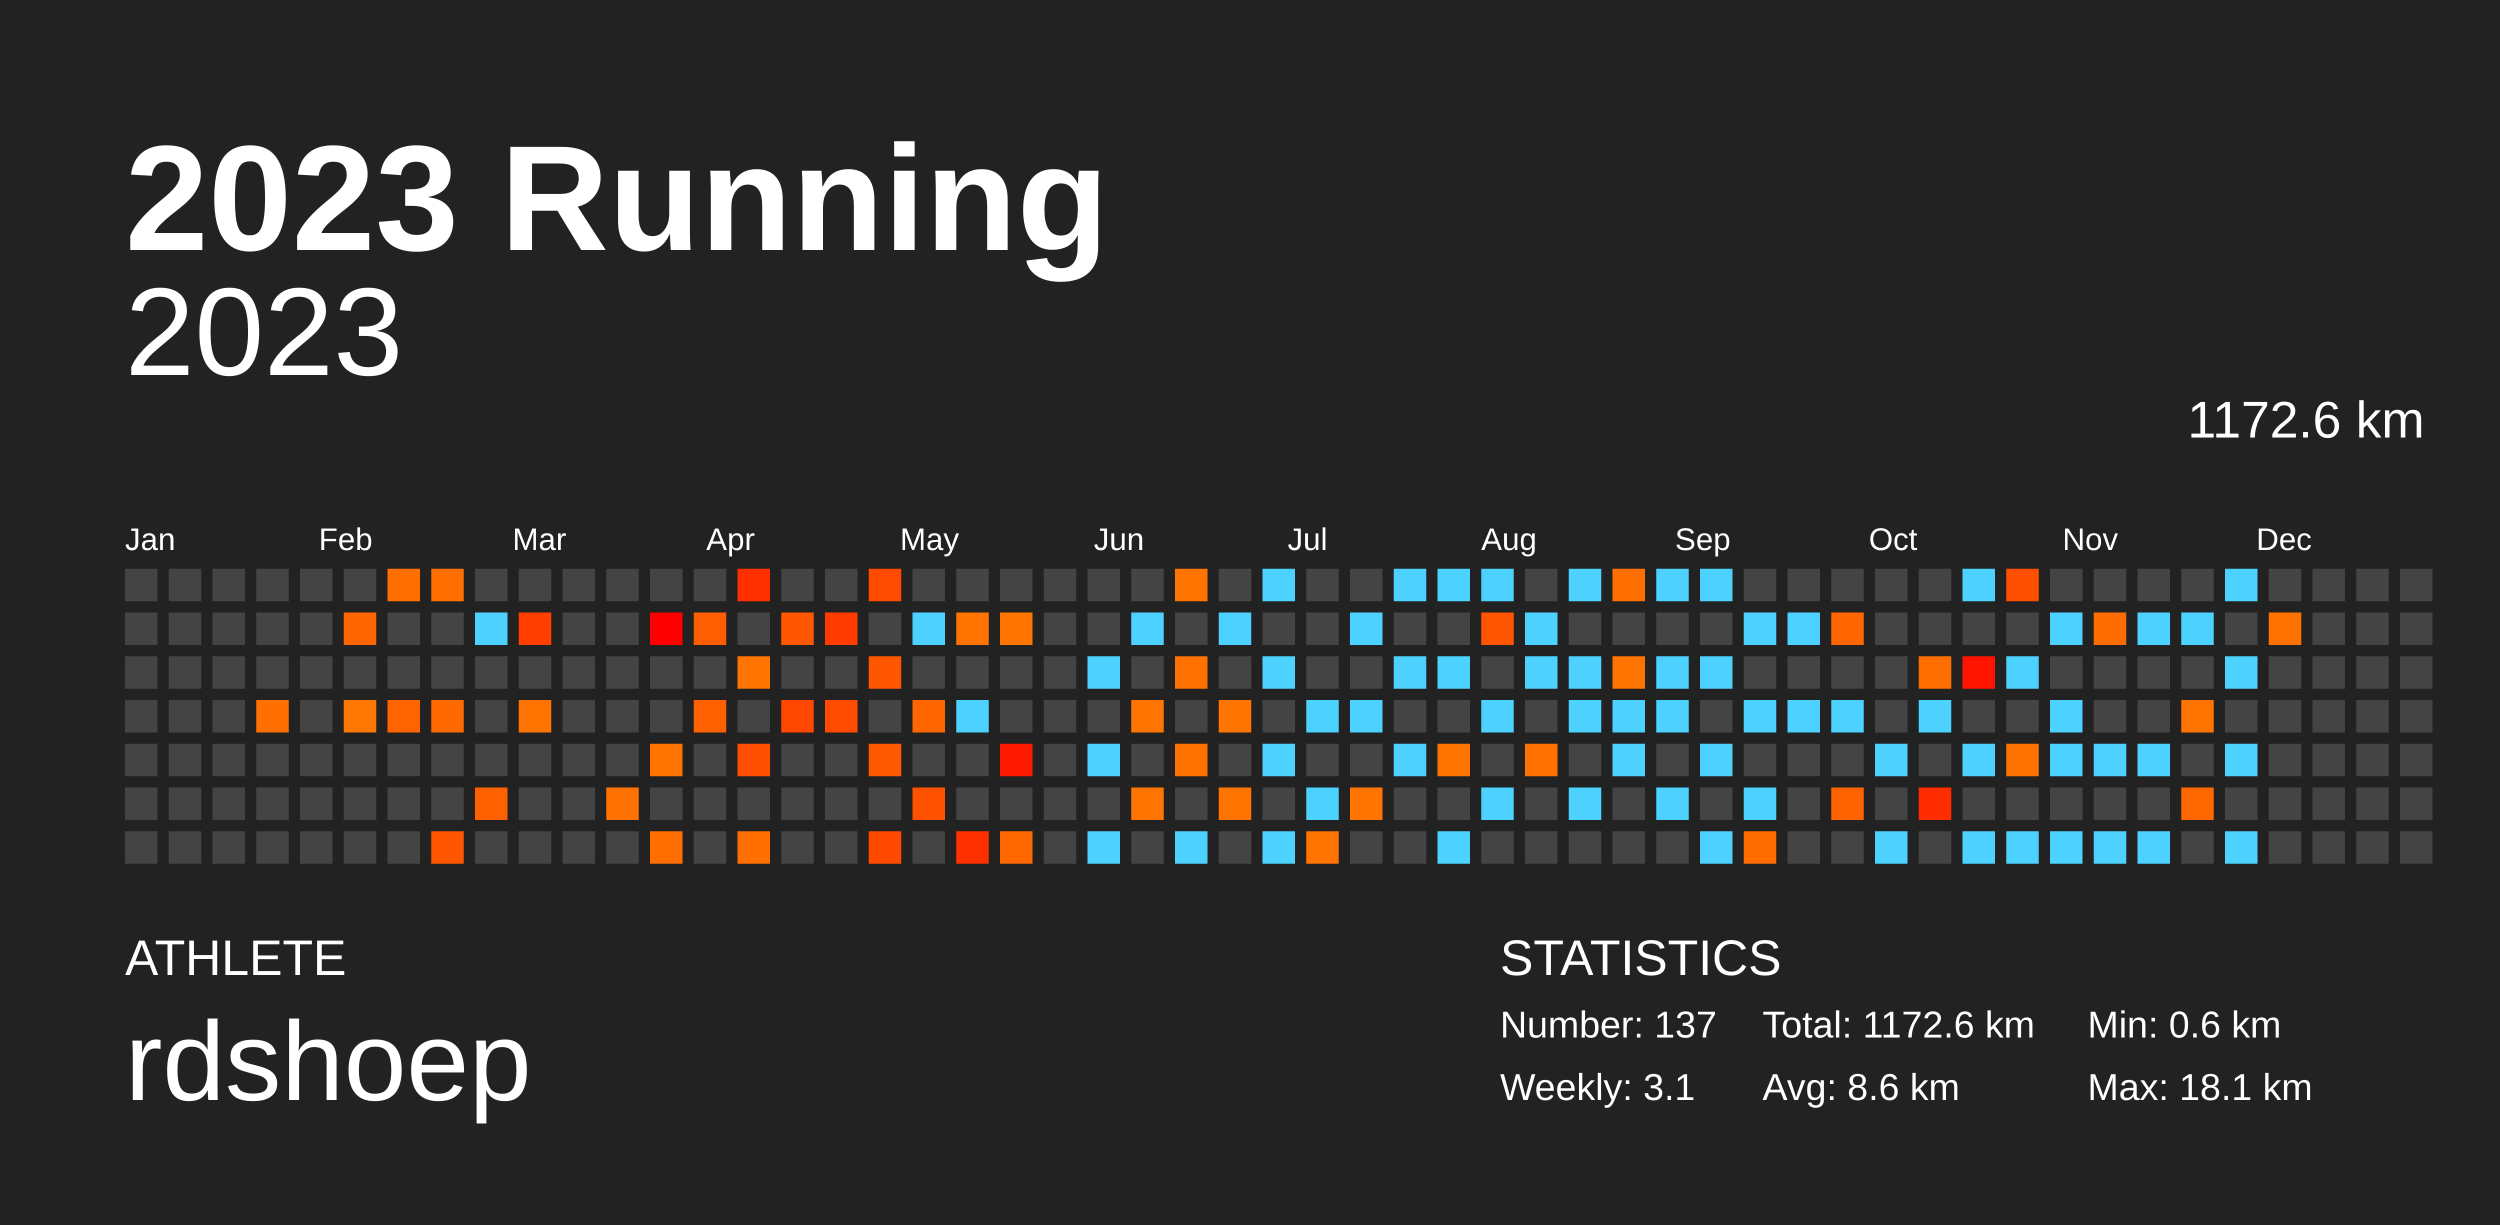
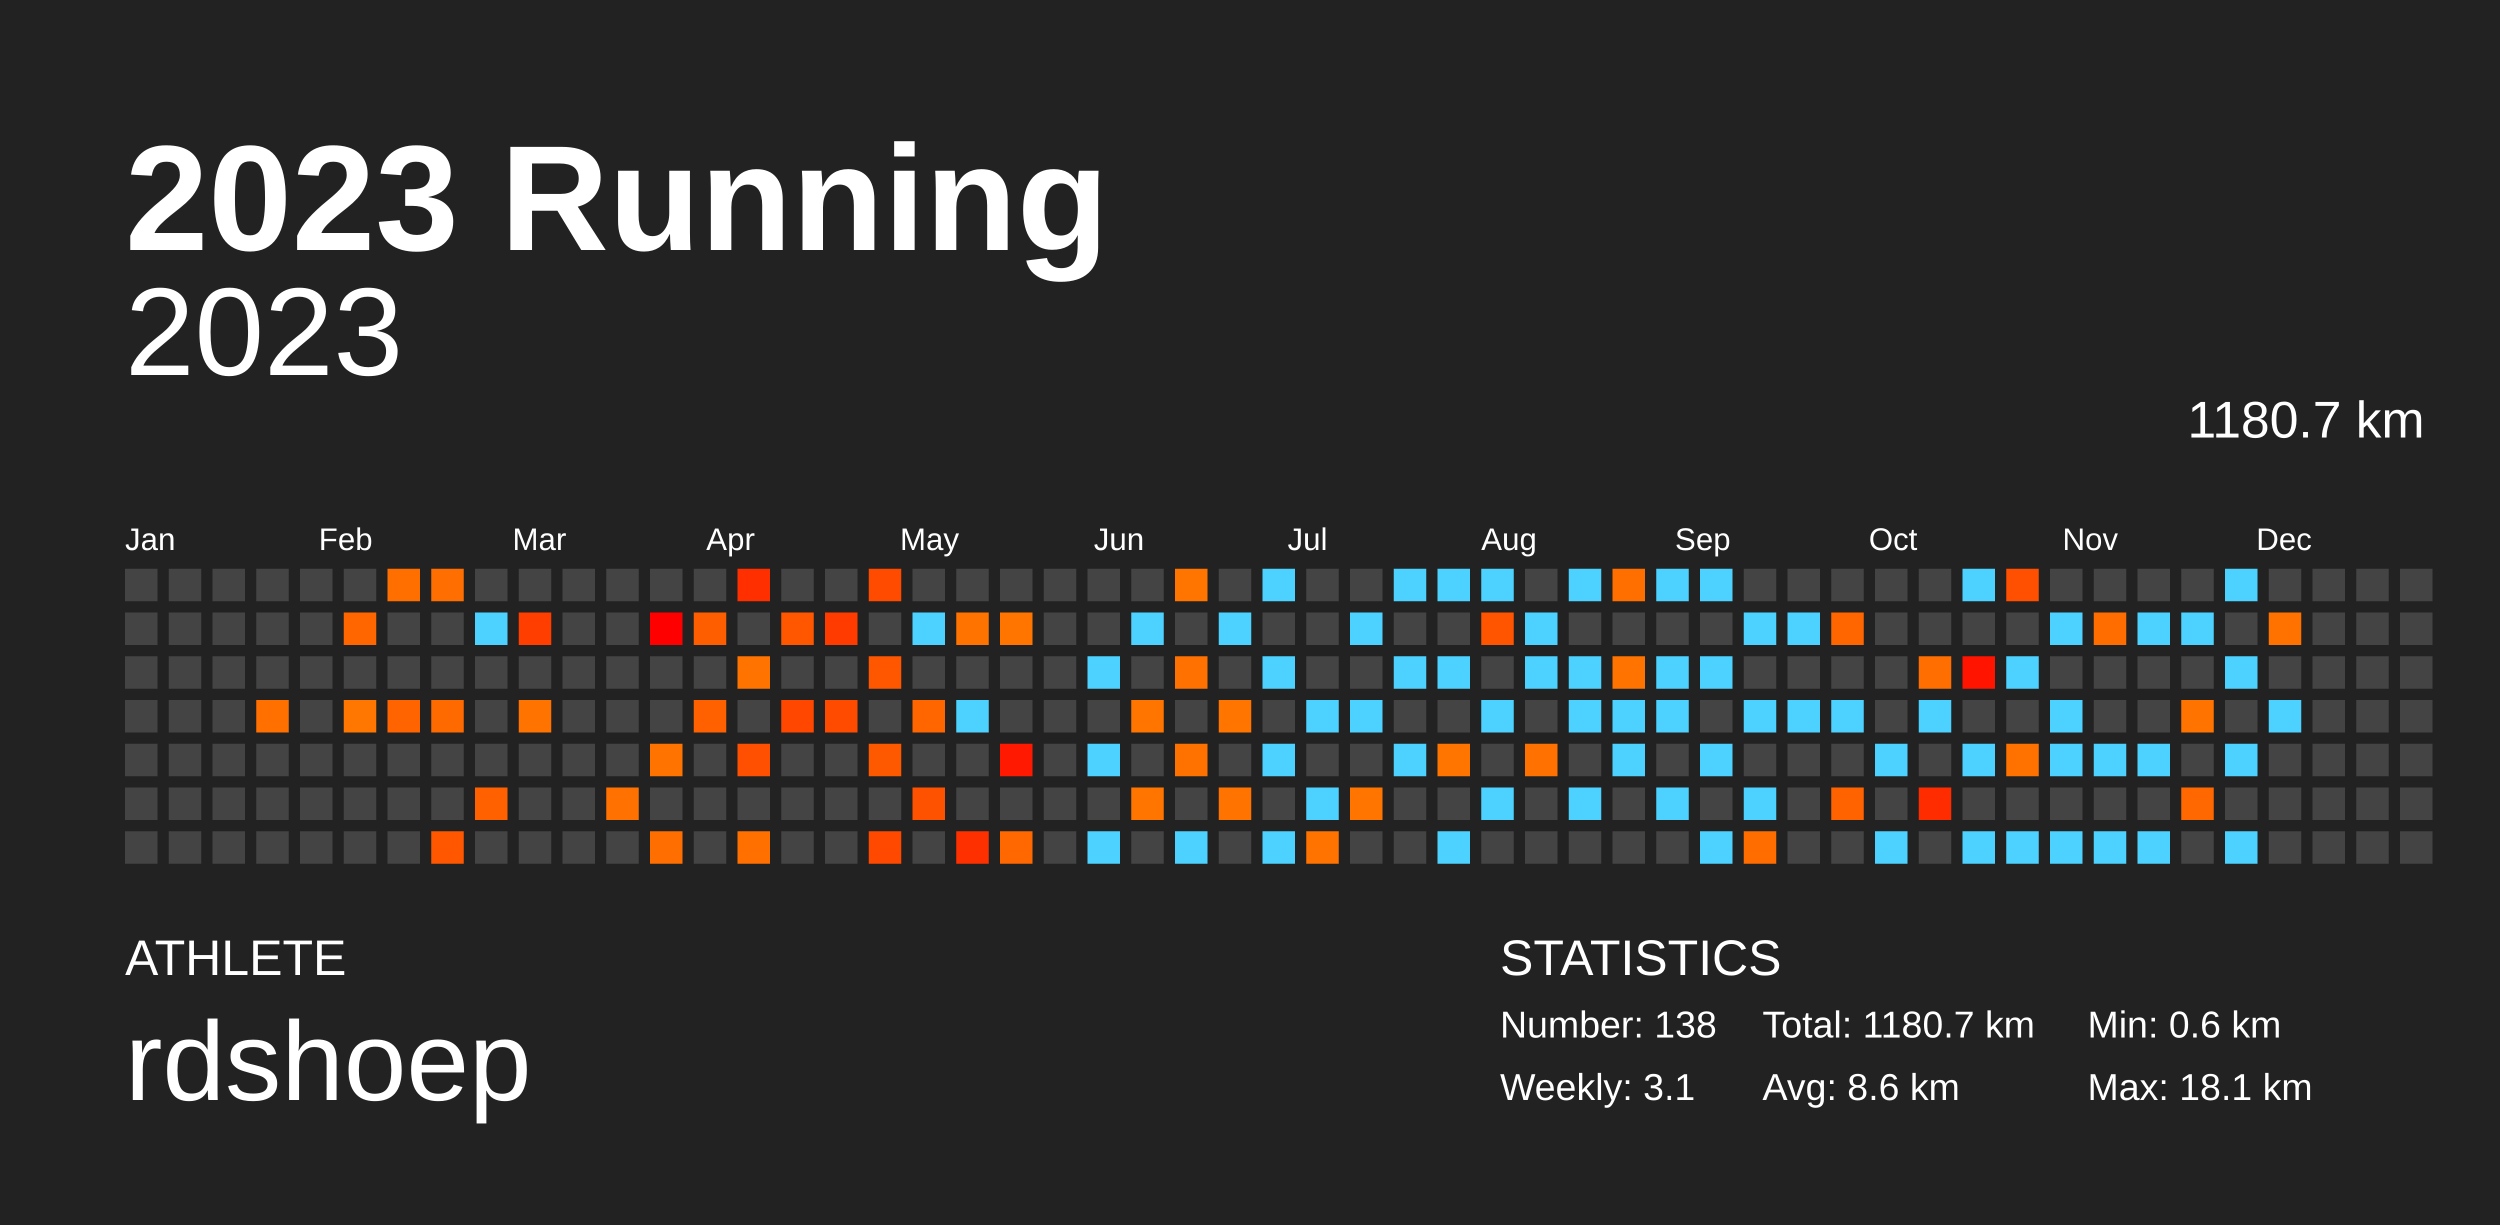
<svg xmlns="http://www.w3.org/2000/svg" baseProfile="full" height="98mm" version="1.1" viewBox="0,0,200,98" width="200mm">
  <defs />
  <rect fill="#222222" height="98" width="200" x="0" y="0" />
  <text fill="#FFFFFF" style="font-size:12px; font-family:Arial; font-weight:bold;" x="10" y="20">2023 Running</text>
  <text fill="#FFFFFF" style="font-size:4px; font-family:Arial" x="10" y="78">ATHLETE</text>
  <text fill="#FFFFFF" style="font-size:9px; font-family:Arial" x="10" y="88">rdshoep</text>
  <text fill="#FFFFFF" style="font-size:4px; font-family:Arial" x="120" y="78">STATISTICS</text>
-   <text fill="#FFFFFF" style="font-size:3px; font-family:Arial" x="120" y="83">Number: 137</text>
+   <text fill="#FFFFFF" style="font-size:3px; font-family:Arial" x="120" y="83">Number: 138</text>
  <text fill="#FFFFFF" style="font-size:3px; font-family:Arial" x="120" y="88">Weekly: 3.1</text>
-   <text fill="#FFFFFF" style="font-size:3px; font-family:Arial" x="141" y="83">Total: 1172.6 km</text>
+   <text fill="#FFFFFF" style="font-size:3px; font-family:Arial" x="141" y="83">Total: 1180.7 km</text>
  <text fill="#FFFFFF" style="font-size:3px; font-family:Arial" x="141" y="88">Avg: 8.6 km</text>
  <text fill="#FFFFFF" style="font-size:3px; font-family:Arial" x="167" y="83">Min: 0.6 km</text>
  <text fill="#FFFFFF" style="font-size:3px; font-family:Arial" x="167" y="88">Max: 18.1 km</text>
  <text alignment-baseline="hanging" fill="#FFFFFF" style="font-size:10.0px; font-family:Arial;" x="10" y="30">2023</text>
-   <text alignment-baseline="hanging" fill="#FFFFFF" style="font-size:4.125px; font-family:Arial;" x="175" y="35">1172.6 km</text>
+   <text alignment-baseline="hanging" fill="#FFFFFF" style="font-size:4.125px; font-family:Arial;" x="175" y="35">1180.7 km</text>
  <text fill="#FFFFFF" style="font-size:2.5px; font-family:Arial" x="10.0" y="44">Jan</text>
  <text fill="#FFFFFF" style="font-size:2.5px; font-family:Arial" x="25.5" y="44">Feb</text>
  <text fill="#FFFFFF" style="font-size:2.5px; font-family:Arial" x="41.0" y="44">Mar</text>
  <text fill="#FFFFFF" style="font-size:2.5px; font-family:Arial" x="56.5" y="44">Apr</text>
  <text fill="#FFFFFF" style="font-size:2.5px; font-family:Arial" x="72.0" y="44">May</text>
  <text fill="#FFFFFF" style="font-size:2.5px; font-family:Arial" x="87.5" y="44">Jun</text>
  <text fill="#FFFFFF" style="font-size:2.5px; font-family:Arial" x="103.0" y="44">Jul</text>
  <text fill="#FFFFFF" style="font-size:2.5px; font-family:Arial" x="118.5" y="44">Aug</text>
  <text fill="#FFFFFF" style="font-size:2.5px; font-family:Arial" x="134.0" y="44">Sep</text>
  <text fill="#FFFFFF" style="font-size:2.5px; font-family:Arial" x="149.5" y="44">Oct</text>
  <text fill="#FFFFFF" style="font-size:2.5px; font-family:Arial" x="165.0" y="44">Nov</text>
  <text fill="#FFFFFF" style="font-size:2.5px; font-family:Arial" x="180.5" y="44">Dec</text>
  <rect fill="#444444" height="2.6" width="2.6" x="10.0" y="45.5" />
  <rect fill="#444444" height="2.6" width="2.6" x="10.0" y="49.0" />
  <rect fill="#444444" height="2.6" width="2.6" x="10.0" y="52.5" />
  <rect fill="#444444" height="2.6" width="2.6" x="10.0" y="56.0" />
  <rect fill="#444444" height="2.6" width="2.6" x="10.0" y="59.5" />
  <rect fill="#444444" height="2.6" width="2.6" x="10.0" y="63.0" />
  <rect fill="#444444" height="2.6" width="2.6" x="10.0" y="66.5" />
  <rect fill="#444444" height="2.6" width="2.6" x="13.5" y="45.5" />
  <rect fill="#444444" height="2.6" width="2.6" x="13.5" y="49.0" />
  <rect fill="#444444" height="2.6" width="2.6" x="13.5" y="52.5" />
  <rect fill="#444444" height="2.6" width="2.6" x="13.5" y="56.0" />
  <rect fill="#444444" height="2.6" width="2.6" x="13.5" y="59.5" />
  <rect fill="#444444" height="2.6" width="2.6" x="13.5" y="63.0" />
  <rect fill="#444444" height="2.6" width="2.6" x="13.5" y="66.5" />
  <rect fill="#444444" height="2.6" width="2.6" x="17.0" y="45.5" />
  <rect fill="#444444" height="2.6" width="2.6" x="17.0" y="49.0" />
  <rect fill="#444444" height="2.6" width="2.6" x="17.0" y="52.5" />
  <rect fill="#444444" height="2.6" width="2.6" x="17.0" y="56.0" />
  <rect fill="#444444" height="2.6" width="2.6" x="17.0" y="59.5" />
  <rect fill="#444444" height="2.6" width="2.6" x="17.0" y="63.0" />
  <rect fill="#444444" height="2.6" width="2.6" x="17.0" y="66.5" />
  <rect fill="#444444" height="2.6" width="2.6" x="20.5" y="45.5" />
  <rect fill="#444444" height="2.6" width="2.6" x="20.5" y="49.0" />
  <rect fill="#444444" height="2.6" width="2.6" x="20.5" y="52.5" />
  <rect fill="#ff7000" height="2.6" width="2.6" x="20.5" y="56.0" />
  <rect fill="#444444" height="2.6" width="2.6" x="20.5" y="59.5" />
  <rect fill="#444444" height="2.6" width="2.6" x="20.5" y="63.0" />
  <rect fill="#444444" height="2.6" width="2.6" x="20.5" y="66.5" />
  <rect fill="#444444" height="2.6" width="2.6" x="24.0" y="45.5" />
  <rect fill="#444444" height="2.6" width="2.6" x="24.0" y="49.0" />
  <rect fill="#444444" height="2.6" width="2.6" x="24.0" y="52.5" />
  <rect fill="#444444" height="2.6" width="2.6" x="24.0" y="56.0" />
  <rect fill="#444444" height="2.6" width="2.6" x="24.0" y="59.5" />
  <rect fill="#444444" height="2.6" width="2.6" x="24.0" y="63.0" />
  <rect fill="#444444" height="2.6" width="2.6" x="24.0" y="66.5" />
  <rect fill="#444444" height="2.6" width="2.6" x="27.5" y="45.5" />
  <rect fill="#ff6600" height="2.6" width="2.6" x="27.5" y="49.0" />
  <rect fill="#444444" height="2.6" width="2.6" x="27.5" y="52.5" />
  <rect fill="#ff7600" height="2.6" width="2.6" x="27.5" y="56.0" />
  <rect fill="#444444" height="2.6" width="2.6" x="27.5" y="59.5" />
  <rect fill="#444444" height="2.6" width="2.6" x="27.5" y="63.0" />
  <rect fill="#444444" height="2.6" width="2.6" x="27.5" y="66.5" />
  <rect fill="#ff6f00" height="2.6" width="2.6" x="31.0" y="45.5" />
  <rect fill="#444444" height="2.6" width="2.6" x="31.0" y="49.0" />
  <rect fill="#444444" height="2.6" width="2.6" x="31.0" y="52.5" />
  <rect fill="#ff6400" height="2.6" width="2.6" x="31.0" y="56.0" />
  <rect fill="#444444" height="2.6" width="2.6" x="31.0" y="59.5" />
  <rect fill="#444444" height="2.6" width="2.6" x="31.0" y="63.0" />
  <rect fill="#444444" height="2.6" width="2.6" x="31.0" y="66.5" />
  <rect fill="#ff6e00" height="2.6" width="2.6" x="34.5" y="45.5" />
  <rect fill="#444444" height="2.6" width="2.6" x="34.5" y="49.0" />
  <rect fill="#444444" height="2.6" width="2.6" x="34.5" y="52.5" />
  <rect fill="#ff6a00" height="2.6" width="2.6" x="34.5" y="56.0" />
  <rect fill="#444444" height="2.6" width="2.6" x="34.5" y="59.5" />
  <rect fill="#444444" height="2.6" width="2.6" x="34.5" y="63.0" />
  <rect fill="#ff5700" height="2.6" width="2.6" x="34.5" y="66.5" />
  <rect fill="#444444" height="2.6" width="2.6" x="38.0" y="45.5" />
  <rect fill="#4dd2ff" height="2.6" width="2.6" x="38.0" y="49.0" />
  <rect fill="#444444" height="2.6" width="2.6" x="38.0" y="52.5" />
  <rect fill="#444444" height="2.6" width="2.6" x="38.0" y="56.0" />
  <rect fill="#444444" height="2.6" width="2.6" x="38.0" y="59.5" />
  <rect fill="#ff6100" height="2.6" width="2.6" x="38.0" y="63.0" />
  <rect fill="#444444" height="2.6" width="2.6" x="38.0" y="66.5" />
  <rect fill="#444444" height="2.6" width="2.6" x="41.5" y="45.5" />
  <rect fill="#ff3e00" height="2.6" width="2.6" x="41.5" y="49.0" />
  <rect fill="#444444" height="2.6" width="2.6" x="41.5" y="52.5" />
  <rect fill="#ff7400" height="2.6" width="2.6" x="41.5" y="56.0" />
  <rect fill="#444444" height="2.6" width="2.6" x="41.5" y="59.5" />
  <rect fill="#444444" height="2.6" width="2.6" x="41.5" y="63.0" />
  <rect fill="#444444" height="2.6" width="2.6" x="41.5" y="66.5" />
  <rect fill="#444444" height="2.6" width="2.6" x="45.0" y="45.5" />
  <rect fill="#444444" height="2.6" width="2.6" x="45.0" y="49.0" />
  <rect fill="#444444" height="2.6" width="2.6" x="45.0" y="52.5" />
  <rect fill="#444444" height="2.6" width="2.6" x="45.0" y="56.0" />
  <rect fill="#444444" height="2.6" width="2.6" x="45.0" y="59.5" />
  <rect fill="#444444" height="2.6" width="2.6" x="45.0" y="63.0" />
  <rect fill="#444444" height="2.6" width="2.6" x="45.0" y="66.5" />
  <rect fill="#444444" height="2.6" width="2.6" x="48.5" y="45.5" />
  <rect fill="#444444" height="2.6" width="2.6" x="48.5" y="49.0" />
  <rect fill="#444444" height="2.6" width="2.6" x="48.5" y="52.5" />
  <rect fill="#444444" height="2.6" width="2.6" x="48.5" y="56.0" />
  <rect fill="#444444" height="2.6" width="2.6" x="48.5" y="59.5" />
  <rect fill="#ff7100" height="2.6" width="2.6" x="48.5" y="63.0" />
  <rect fill="#444444" height="2.6" width="2.6" x="48.5" y="66.5" />
  <rect fill="#444444" height="2.6" width="2.6" x="52.0" y="45.5" />
  <rect fill="#ff0000" height="2.6" width="2.6" x="52.0" y="49.0" />
  <rect fill="#444444" height="2.6" width="2.6" x="52.0" y="52.5" />
  <rect fill="#444444" height="2.6" width="2.6" x="52.0" y="56.0" />
  <rect fill="#ff7400" height="2.6" width="2.6" x="52.0" y="59.5" />
  <rect fill="#444444" height="2.6" width="2.6" x="52.0" y="63.0" />
  <rect fill="#ff6e00" height="2.6" width="2.6" x="52.0" y="66.5" />
  <rect fill="#444444" height="2.6" width="2.6" x="55.5" y="45.5" />
  <rect fill="#ff5e00" height="2.6" width="2.6" x="55.5" y="49.0" />
  <rect fill="#444444" height="2.6" width="2.6" x="55.5" y="52.5" />
  <rect fill="#ff6100" height="2.6" width="2.6" x="55.5" y="56.0" />
  <rect fill="#444444" height="2.6" width="2.6" x="55.5" y="59.5" />
  <rect fill="#444444" height="2.6" width="2.6" x="55.5" y="63.0" />
  <rect fill="#444444" height="2.6" width="2.6" x="55.5" y="66.5" />
  <rect fill="#ff2f00" height="2.6" width="2.6" x="59.0" y="45.5" />
  <rect fill="#444444" height="2.6" width="2.6" x="59.0" y="49.0" />
  <rect fill="#ff7400" height="2.6" width="2.6" x="59.0" y="52.5" />
  <rect fill="#444444" height="2.6" width="2.6" x="59.0" y="56.0" />
  <rect fill="#ff4f00" height="2.6" width="2.6" x="59.0" y="59.5" />
  <rect fill="#444444" height="2.6" width="2.6" x="59.0" y="63.0" />
  <rect fill="#ff7000" height="2.6" width="2.6" x="59.0" y="66.5" />
  <rect fill="#444444" height="2.6" width="2.6" x="62.5" y="45.5" />
  <rect fill="#ff5600" height="2.6" width="2.6" x="62.5" y="49.0" />
  <rect fill="#444444" height="2.6" width="2.6" x="62.5" y="52.5" />
  <rect fill="#ff4700" height="2.6" width="2.6" x="62.5" y="56.0" />
  <rect fill="#444444" height="2.6" width="2.6" x="62.5" y="59.5" />
  <rect fill="#444444" height="2.6" width="2.6" x="62.5" y="63.0" />
  <rect fill="#444444" height="2.6" width="2.6" x="62.5" y="66.5" />
  <rect fill="#444444" height="2.6" width="2.6" x="66.0" y="45.5" />
  <rect fill="#ff3b00" height="2.6" width="2.6" x="66.0" y="49.0" />
  <rect fill="#444444" height="2.6" width="2.6" x="66.0" y="52.5" />
  <rect fill="#ff4b00" height="2.6" width="2.6" x="66.0" y="56.0" />
  <rect fill="#444444" height="2.6" width="2.6" x="66.0" y="59.5" />
  <rect fill="#444444" height="2.6" width="2.6" x="66.0" y="63.0" />
  <rect fill="#444444" height="2.6" width="2.6" x="66.0" y="66.5" />
  <rect fill="#ff4b00" height="2.6" width="2.6" x="69.5" y="45.5" />
  <rect fill="#444444" height="2.6" width="2.6" x="69.5" y="49.0" />
  <rect fill="#ff5600" height="2.6" width="2.6" x="69.5" y="52.5" />
  <rect fill="#444444" height="2.6" width="2.6" x="69.5" y="56.0" />
  <rect fill="#ff5900" height="2.6" width="2.6" x="69.5" y="59.5" />
  <rect fill="#444444" height="2.6" width="2.6" x="69.5" y="63.0" />
  <rect fill="#ff4900" height="2.6" width="2.6" x="69.5" y="66.5" />
  <rect fill="#444444" height="2.6" width="2.6" x="73.0" y="45.5" />
  <rect fill="#4dd2ff" height="2.6" width="2.6" x="73.0" y="49.0" />
  <rect fill="#444444" height="2.6" width="2.6" x="73.0" y="52.5" />
  <rect fill="#ff6600" height="2.6" width="2.6" x="73.0" y="56.0" />
  <rect fill="#444444" height="2.6" width="2.6" x="73.0" y="59.5" />
  <rect fill="#ff5200" height="2.6" width="2.6" x="73.0" y="63.0" />
  <rect fill="#444444" height="2.6" width="2.6" x="73.0" y="66.5" />
  <rect fill="#444444" height="2.6" width="2.6" x="76.5" y="45.5" />
  <rect fill="#ff7400" height="2.6" width="2.6" x="76.5" y="49.0" />
  <rect fill="#444444" height="2.6" width="2.6" x="76.5" y="52.5" />
  <rect fill="#4dd2ff" height="2.6" width="2.6" x="76.5" y="56.0" />
  <rect fill="#444444" height="2.6" width="2.6" x="76.5" y="59.5" />
  <rect fill="#444444" height="2.6" width="2.6" x="76.5" y="63.0" />
  <rect fill="#ff3000" height="2.6" width="2.6" x="76.5" y="66.5" />
  <rect fill="#444444" height="2.6" width="2.6" x="80.0" y="45.5" />
  <rect fill="#ff7500" height="2.6" width="2.6" x="80.0" y="49.0" />
  <rect fill="#444444" height="2.6" width="2.6" x="80.0" y="52.5" />
  <rect fill="#444444" height="2.6" width="2.6" x="80.0" y="56.0" />
  <rect fill="#ff1900" height="2.6" width="2.6" x="80.0" y="59.5" />
  <rect fill="#444444" height="2.6" width="2.6" x="80.0" y="63.0" />
  <rect fill="#ff6800" height="2.6" width="2.6" x="80.0" y="66.5" />
  <rect fill="#444444" height="2.6" width="2.6" x="83.5" y="45.5" />
  <rect fill="#444444" height="2.6" width="2.6" x="83.5" y="49.0" />
  <rect fill="#444444" height="2.6" width="2.6" x="83.5" y="52.5" />
  <rect fill="#444444" height="2.6" width="2.6" x="83.5" y="56.0" />
  <rect fill="#444444" height="2.6" width="2.6" x="83.5" y="59.5" />
  <rect fill="#444444" height="2.6" width="2.6" x="83.5" y="63.0" />
  <rect fill="#444444" height="2.6" width="2.6" x="83.5" y="66.5" />
  <rect fill="#444444" height="2.6" width="2.6" x="87.0" y="45.5" />
  <rect fill="#444444" height="2.6" width="2.6" x="87.0" y="49.0" />
  <rect fill="#4dd2ff" height="2.6" width="2.6" x="87.0" y="52.5" />
  <rect fill="#444444" height="2.6" width="2.6" x="87.0" y="56.0" />
  <rect fill="#4dd2ff" height="2.6" width="2.6" x="87.0" y="59.5" />
  <rect fill="#444444" height="2.6" width="2.6" x="87.0" y="63.0" />
  <rect fill="#4dd2ff" height="2.6" width="2.6" x="87.0" y="66.5" />
  <rect fill="#444444" height="2.6" width="2.6" x="90.5" y="45.5" />
  <rect fill="#4dd2ff" height="2.6" width="2.6" x="90.5" y="49.0" />
  <rect fill="#444444" height="2.6" width="2.6" x="90.5" y="52.5" />
  <rect fill="#ff7500" height="2.6" width="2.6" x="90.5" y="56.0" />
  <rect fill="#444444" height="2.6" width="2.6" x="90.5" y="59.5" />
  <rect fill="#ff7500" height="2.6" width="2.6" x="90.5" y="63.0" />
  <rect fill="#444444" height="2.6" width="2.6" x="90.5" y="66.5" />
  <rect fill="#ff7500" height="2.6" width="2.6" x="94.0" y="45.5" />
  <rect fill="#444444" height="2.6" width="2.6" x="94.0" y="49.0" />
  <rect fill="#ff7100" height="2.6" width="2.6" x="94.0" y="52.5" />
  <rect fill="#444444" height="2.6" width="2.6" x="94.0" y="56.0" />
  <rect fill="#ff7200" height="2.6" width="2.6" x="94.0" y="59.5" />
  <rect fill="#444444" height="2.6" width="2.6" x="94.0" y="63.0" />
  <rect fill="#4dd2ff" height="2.6" width="2.6" x="94.0" y="66.5" />
  <rect fill="#444444" height="2.6" width="2.6" x="97.5" y="45.5" />
  <rect fill="#4dd2ff" height="2.6" width="2.6" x="97.5" y="49.0" />
  <rect fill="#444444" height="2.6" width="2.6" x="97.5" y="52.5" />
  <rect fill="#ff7500" height="2.6" width="2.6" x="97.5" y="56.0" />
  <rect fill="#444444" height="2.6" width="2.6" x="97.5" y="59.5" />
  <rect fill="#ff7300" height="2.6" width="2.6" x="97.5" y="63.0" />
  <rect fill="#444444" height="2.6" width="2.6" x="97.5" y="66.5" />
  <rect fill="#4dd2ff" height="2.6" width="2.6" x="101.0" y="45.5" />
  <rect fill="#444444" height="2.6" width="2.6" x="101.0" y="49.0" />
  <rect fill="#4dd2ff" height="2.6" width="2.6" x="101.0" y="52.5" />
  <rect fill="#444444" height="2.6" width="2.6" x="101.0" y="56.0" />
  <rect fill="#4dd2ff" height="2.6" width="2.6" x="101.0" y="59.5" />
  <rect fill="#444444" height="2.6" width="2.6" x="101.0" y="63.0" />
  <rect fill="#4dd2ff" height="2.6" width="2.6" x="101.0" y="66.5" />
  <rect fill="#444444" height="2.6" width="2.6" x="104.5" y="45.5" />
  <rect fill="#444444" height="2.6" width="2.6" x="104.5" y="49.0" />
  <rect fill="#444444" height="2.6" width="2.6" x="104.5" y="52.5" />
  <rect fill="#4dd2ff" height="2.6" width="2.6" x="104.5" y="56.0" />
  <rect fill="#444444" height="2.6" width="2.6" x="104.5" y="59.5" />
  <rect fill="#4dd2ff" height="2.6" width="2.6" x="104.5" y="63.0" />
  <rect fill="#ff7400" height="2.6" width="2.6" x="104.5" y="66.5" />
  <rect fill="#444444" height="2.6" width="2.6" x="108.0" y="45.5" />
  <rect fill="#4dd2ff" height="2.6" width="2.6" x="108.0" y="49.0" />
  <rect fill="#444444" height="2.6" width="2.6" x="108.0" y="52.5" />
  <rect fill="#4dd2ff" height="2.6" width="2.6" x="108.0" y="56.0" />
  <rect fill="#444444" height="2.6" width="2.6" x="108.0" y="59.5" />
  <rect fill="#ff7500" height="2.6" width="2.6" x="108.0" y="63.0" />
  <rect fill="#444444" height="2.6" width="2.6" x="108.0" y="66.5" />
  <rect fill="#4dd2ff" height="2.6" width="2.6" x="111.5" y="45.5" />
  <rect fill="#444444" height="2.6" width="2.6" x="111.5" y="49.0" />
  <rect fill="#4dd2ff" height="2.6" width="2.6" x="111.5" y="52.5" />
  <rect fill="#444444" height="2.6" width="2.6" x="111.5" y="56.0" />
  <rect fill="#4dd2ff" height="2.6" width="2.6" x="111.5" y="59.5" />
  <rect fill="#444444" height="2.6" width="2.6" x="111.5" y="63.0" />
  <rect fill="#444444" height="2.6" width="2.6" x="111.5" y="66.5" />
  <rect fill="#4dd2ff" height="2.6" width="2.6" x="115.0" y="45.5" />
  <rect fill="#444444" height="2.6" width="2.6" x="115.0" y="49.0" />
  <rect fill="#4dd2ff" height="2.6" width="2.6" x="115.0" y="52.5" />
  <rect fill="#444444" height="2.6" width="2.6" x="115.0" y="56.0" />
  <rect fill="#ff7500" height="2.6" width="2.6" x="115.0" y="59.5" />
  <rect fill="#444444" height="2.6" width="2.6" x="115.0" y="63.0" />
  <rect fill="#4dd2ff" height="2.6" width="2.6" x="115.0" y="66.5" />
  <rect fill="#4dd2ff" height="2.6" width="2.6" x="118.5" y="45.5" />
  <rect fill="#ff5400" height="2.6" width="2.6" x="118.5" y="49.0" />
  <rect fill="#444444" height="2.6" width="2.6" x="118.5" y="52.5" />
  <rect fill="#4dd2ff" height="2.6" width="2.6" x="118.5" y="56.0" />
  <rect fill="#444444" height="2.6" width="2.6" x="118.5" y="59.5" />
  <rect fill="#4dd2ff" height="2.6" width="2.6" x="118.5" y="63.0" />
  <rect fill="#444444" height="2.6" width="2.6" x="118.5" y="66.5" />
  <rect fill="#444444" height="2.6" width="2.6" x="122.0" y="45.5" />
  <rect fill="#4dd2ff" height="2.6" width="2.6" x="122.0" y="49.0" />
  <rect fill="#4dd2ff" height="2.6" width="2.6" x="122.0" y="52.5" />
  <rect fill="#444444" height="2.6" width="2.6" x="122.0" y="56.0" />
  <rect fill="#ff7100" height="2.6" width="2.6" x="122.0" y="59.5" />
  <rect fill="#444444" height="2.6" width="2.6" x="122.0" y="63.0" />
  <rect fill="#444444" height="2.6" width="2.6" x="122.0" y="66.5" />
  <rect fill="#4dd2ff" height="2.6" width="2.6" x="125.5" y="45.5" />
  <rect fill="#444444" height="2.6" width="2.6" x="125.5" y="49.0" />
  <rect fill="#4dd2ff" height="2.6" width="2.6" x="125.5" y="52.5" />
  <rect fill="#4dd2ff" height="2.6" width="2.6" x="125.5" y="56.0" />
  <rect fill="#444444" height="2.6" width="2.6" x="125.5" y="59.5" />
  <rect fill="#4dd2ff" height="2.6" width="2.6" x="125.5" y="63.0" />
  <rect fill="#444444" height="2.6" width="2.6" x="125.5" y="66.5" />
  <rect fill="#ff6f00" height="2.6" width="2.6" x="129.0" y="45.5" />
  <rect fill="#444444" height="2.6" width="2.6" x="129.0" y="49.0" />
  <rect fill="#ff7400" height="2.6" width="2.6" x="129.0" y="52.5" />
  <rect fill="#4dd2ff" height="2.6" width="2.6" x="129.0" y="56.0" />
  <rect fill="#4dd2ff" height="2.6" width="2.6" x="129.0" y="59.5" />
  <rect fill="#444444" height="2.6" width="2.6" x="129.0" y="63.0" />
  <rect fill="#444444" height="2.6" width="2.6" x="129.0" y="66.5" />
  <rect fill="#4dd2ff" height="2.6" width="2.6" x="132.5" y="45.5" />
  <rect fill="#444444" height="2.6" width="2.6" x="132.5" y="49.0" />
  <rect fill="#4dd2ff" height="2.6" width="2.6" x="132.5" y="52.5" />
  <rect fill="#4dd2ff" height="2.6" width="2.6" x="132.5" y="56.0" />
  <rect fill="#444444" height="2.6" width="2.6" x="132.5" y="59.5" />
  <rect fill="#4dd2ff" height="2.6" width="2.6" x="132.5" y="63.0" />
  <rect fill="#444444" height="2.6" width="2.6" x="132.5" y="66.5" />
  <rect fill="#4dd2ff" height="2.6" width="2.6" x="136.0" y="45.5" />
  <rect fill="#444444" height="2.6" width="2.6" x="136.0" y="49.0" />
  <rect fill="#4dd2ff" height="2.6" width="2.6" x="136.0" y="52.5" />
  <rect fill="#444444" height="2.6" width="2.6" x="136.0" y="56.0" />
  <rect fill="#4dd2ff" height="2.6" width="2.6" x="136.0" y="59.5" />
  <rect fill="#444444" height="2.6" width="2.6" x="136.0" y="63.0" />
  <rect fill="#4dd2ff" height="2.6" width="2.6" x="136.0" y="66.5" />
  <rect fill="#444444" height="2.6" width="2.6" x="139.5" y="45.5" />
  <rect fill="#4dd2ff" height="2.6" width="2.6" x="139.5" y="49.0" />
  <rect fill="#444444" height="2.6" width="2.6" x="139.5" y="52.5" />
  <rect fill="#4dd2ff" height="2.6" width="2.6" x="139.5" y="56.0" />
  <rect fill="#444444" height="2.6" width="2.6" x="139.5" y="59.5" />
  <rect fill="#4dd2ff" height="2.6" width="2.6" x="139.5" y="63.0" />
  <rect fill="#ff6d00" height="2.6" width="2.6" x="139.5" y="66.5" />
  <rect fill="#444444" height="2.6" width="2.6" x="143.0" y="45.5" />
  <rect fill="#4dd2ff" height="2.6" width="2.6" x="143.0" y="49.0" />
  <rect fill="#444444" height="2.6" width="2.6" x="143.0" y="52.5" />
  <rect fill="#4dd2ff" height="2.6" width="2.6" x="143.0" y="56.0" />
  <rect fill="#444444" height="2.6" width="2.6" x="143.0" y="59.5" />
  <rect fill="#444444" height="2.6" width="2.6" x="143.0" y="63.0" />
  <rect fill="#444444" height="2.6" width="2.6" x="143.0" y="66.5" />
  <rect fill="#444444" height="2.6" width="2.6" x="146.5" y="45.5" />
  <rect fill="#ff6600" height="2.6" width="2.6" x="146.5" y="49.0" />
  <rect fill="#444444" height="2.6" width="2.6" x="146.5" y="52.5" />
  <rect fill="#4dd2ff" height="2.6" width="2.6" x="146.5" y="56.0" />
  <rect fill="#444444" height="2.6" width="2.6" x="146.5" y="59.5" />
  <rect fill="#ff6300" height="2.6" width="2.6" x="146.5" y="63.0" />
  <rect fill="#444444" height="2.6" width="2.6" x="146.5" y="66.5" />
  <rect fill="#444444" height="2.6" width="2.6" x="150.0" y="45.5" />
  <rect fill="#444444" height="2.6" width="2.6" x="150.0" y="49.0" />
  <rect fill="#444444" height="2.6" width="2.6" x="150.0" y="52.5" />
  <rect fill="#444444" height="2.6" width="2.6" x="150.0" y="56.0" />
  <rect fill="#4dd2ff" height="2.6" width="2.6" x="150.0" y="59.5" />
  <rect fill="#444444" height="2.6" width="2.6" x="150.0" y="63.0" />
  <rect fill="#4dd2ff" height="2.6" width="2.6" x="150.0" y="66.5" />
  <rect fill="#444444" height="2.6" width="2.6" x="153.5" y="45.5" />
  <rect fill="#444444" height="2.6" width="2.6" x="153.5" y="49.0" />
  <rect fill="#ff6e00" height="2.6" width="2.6" x="153.5" y="52.5" />
  <rect fill="#4dd2ff" height="2.6" width="2.6" x="153.5" y="56.0" />
  <rect fill="#444444" height="2.6" width="2.6" x="153.5" y="59.5" />
  <rect fill="#ff2c00" height="2.6" width="2.6" x="153.5" y="63.0" />
  <rect fill="#444444" height="2.6" width="2.6" x="153.5" y="66.5" />
  <rect fill="#4dd2ff" height="2.6" width="2.6" x="157.0" y="45.5" />
  <rect fill="#444444" height="2.6" width="2.6" x="157.0" y="49.0" />
  <rect fill="#ff1400" height="2.6" width="2.6" x="157.0" y="52.5" />
  <rect fill="#444444" height="2.6" width="2.6" x="157.0" y="56.0" />
  <rect fill="#4dd2ff" height="2.6" width="2.6" x="157.0" y="59.5" />
  <rect fill="#444444" height="2.6" width="2.6" x="157.0" y="63.0" />
  <rect fill="#4dd2ff" height="2.6" width="2.6" x="157.0" y="66.5" />
  <rect fill="#ff4f00" height="2.6" width="2.6" x="160.5" y="45.5" />
  <rect fill="#444444" height="2.6" width="2.6" x="160.5" y="49.0" />
  <rect fill="#4dd2ff" height="2.6" width="2.6" x="160.5" y="52.5" />
  <rect fill="#444444" height="2.6" width="2.6" x="160.5" y="56.0" />
  <rect fill="#ff7200" height="2.6" width="2.6" x="160.5" y="59.5" />
  <rect fill="#444444" height="2.6" width="2.6" x="160.5" y="63.0" />
  <rect fill="#4dd2ff" height="2.6" width="2.6" x="160.5" y="66.5" />
  <rect fill="#444444" height="2.6" width="2.6" x="164.0" y="45.5" />
  <rect fill="#4dd2ff" height="2.6" width="2.6" x="164.0" y="49.0" />
  <rect fill="#444444" height="2.6" width="2.6" x="164.0" y="52.5" />
  <rect fill="#4dd2ff" height="2.6" width="2.6" x="164.0" y="56.0" />
  <rect fill="#4dd2ff" height="2.6" width="2.6" x="164.0" y="59.5" />
  <rect fill="#444444" height="2.6" width="2.6" x="164.0" y="63.0" />
  <rect fill="#4dd2ff" height="2.6" width="2.6" x="164.0" y="66.5" />
  <rect fill="#444444" height="2.6" width="2.6" x="167.5" y="45.5" />
  <rect fill="#ff6c00" height="2.6" width="2.6" x="167.5" y="49.0" />
  <rect fill="#444444" height="2.6" width="2.6" x="167.5" y="52.5" />
  <rect fill="#444444" height="2.6" width="2.6" x="167.5" y="56.0" />
  <rect fill="#4dd2ff" height="2.6" width="2.6" x="167.5" y="59.5" />
  <rect fill="#444444" height="2.6" width="2.6" x="167.5" y="63.0" />
  <rect fill="#4dd2ff" height="2.6" width="2.6" x="167.5" y="66.5" />
  <rect fill="#444444" height="2.6" width="2.6" x="171.0" y="45.5" />
  <rect fill="#4dd2ff" height="2.6" width="2.6" x="171.0" y="49.0" />
  <rect fill="#444444" height="2.6" width="2.6" x="171.0" y="52.5" />
  <rect fill="#444444" height="2.6" width="2.6" x="171.0" y="56.0" />
  <rect fill="#4dd2ff" height="2.6" width="2.6" x="171.0" y="59.5" />
  <rect fill="#444444" height="2.6" width="2.6" x="171.0" y="63.0" />
  <rect fill="#4dd2ff" height="2.6" width="2.6" x="171.0" y="66.5" />
  <rect fill="#444444" height="2.6" width="2.6" x="174.5" y="45.5" />
  <rect fill="#4dd2ff" height="2.6" width="2.6" x="174.5" y="49.0" />
  <rect fill="#444444" height="2.6" width="2.6" x="174.5" y="52.5" />
  <rect fill="#ff7300" height="2.6" width="2.6" x="174.5" y="56.0" />
  <rect fill="#444444" height="2.6" width="2.6" x="174.5" y="59.5" />
  <rect fill="#ff6700" height="2.6" width="2.6" x="174.5" y="63.0" />
  <rect fill="#444444" height="2.6" width="2.6" x="174.5" y="66.5" />
  <rect fill="#4dd2ff" height="2.6" width="2.6" x="178.0" y="45.5" />
  <rect fill="#444444" height="2.6" width="2.6" x="178.0" y="49.0" />
  <rect fill="#4dd2ff" height="2.6" width="2.6" x="178.0" y="52.5" />
  <rect fill="#444444" height="2.6" width="2.6" x="178.0" y="56.0" />
  <rect fill="#4dd2ff" height="2.6" width="2.6" x="178.0" y="59.5" />
  <rect fill="#444444" height="2.6" width="2.6" x="178.0" y="63.0" />
  <rect fill="#4dd2ff" height="2.6" width="2.6" x="178.0" y="66.5" />
  <rect fill="#444444" height="2.6" width="2.6" x="181.5" y="45.5" />
  <rect fill="#ff7200" height="2.6" width="2.6" x="181.5" y="49.0" />
  <rect fill="#444444" height="2.6" width="2.6" x="181.5" y="52.5" />
-   <rect fill="#444444" height="2.6" width="2.6" x="181.5" y="56.0" />
+   <rect fill="#4dd2ff" height="2.6" width="2.6" x="181.5" y="56.0" />
  <rect fill="#444444" height="2.6" width="2.6" x="181.5" y="59.5" />
  <rect fill="#444444" height="2.6" width="2.6" x="181.5" y="63.0" />
  <rect fill="#444444" height="2.6" width="2.6" x="181.5" y="66.5" />
  <rect fill="#444444" height="2.6" width="2.6" x="185.0" y="45.5" />
  <rect fill="#444444" height="2.6" width="2.6" x="185.0" y="49.0" />
  <rect fill="#444444" height="2.6" width="2.6" x="185.0" y="52.5" />
  <rect fill="#444444" height="2.6" width="2.6" x="185.0" y="56.0" />
  <rect fill="#444444" height="2.6" width="2.6" x="185.0" y="59.5" />
  <rect fill="#444444" height="2.6" width="2.6" x="185.0" y="63.0" />
  <rect fill="#444444" height="2.6" width="2.6" x="185.0" y="66.5" />
  <rect fill="#444444" height="2.6" width="2.6" x="188.5" y="45.5" />
  <rect fill="#444444" height="2.6" width="2.6" x="188.5" y="49.0" />
  <rect fill="#444444" height="2.6" width="2.6" x="188.5" y="52.5" />
  <rect fill="#444444" height="2.6" width="2.6" x="188.5" y="56.0" />
  <rect fill="#444444" height="2.6" width="2.6" x="188.5" y="59.5" />
  <rect fill="#444444" height="2.6" width="2.6" x="188.5" y="63.0" />
  <rect fill="#444444" height="2.6" width="2.6" x="188.5" y="66.5" />
  <rect fill="#444444" height="2.6" width="2.6" x="192.0" y="45.5" />
  <rect fill="#444444" height="2.6" width="2.6" x="192.0" y="49.0" />
  <rect fill="#444444" height="2.6" width="2.6" x="192.0" y="52.5" />
  <rect fill="#444444" height="2.6" width="2.6" x="192.0" y="56.0" />
  <rect fill="#444444" height="2.6" width="2.6" x="192.0" y="59.5" />
  <rect fill="#444444" height="2.6" width="2.6" x="192.0" y="63.0" />
  <rect fill="#444444" height="2.6" width="2.6" x="192.0" y="66.5" />
</svg>
